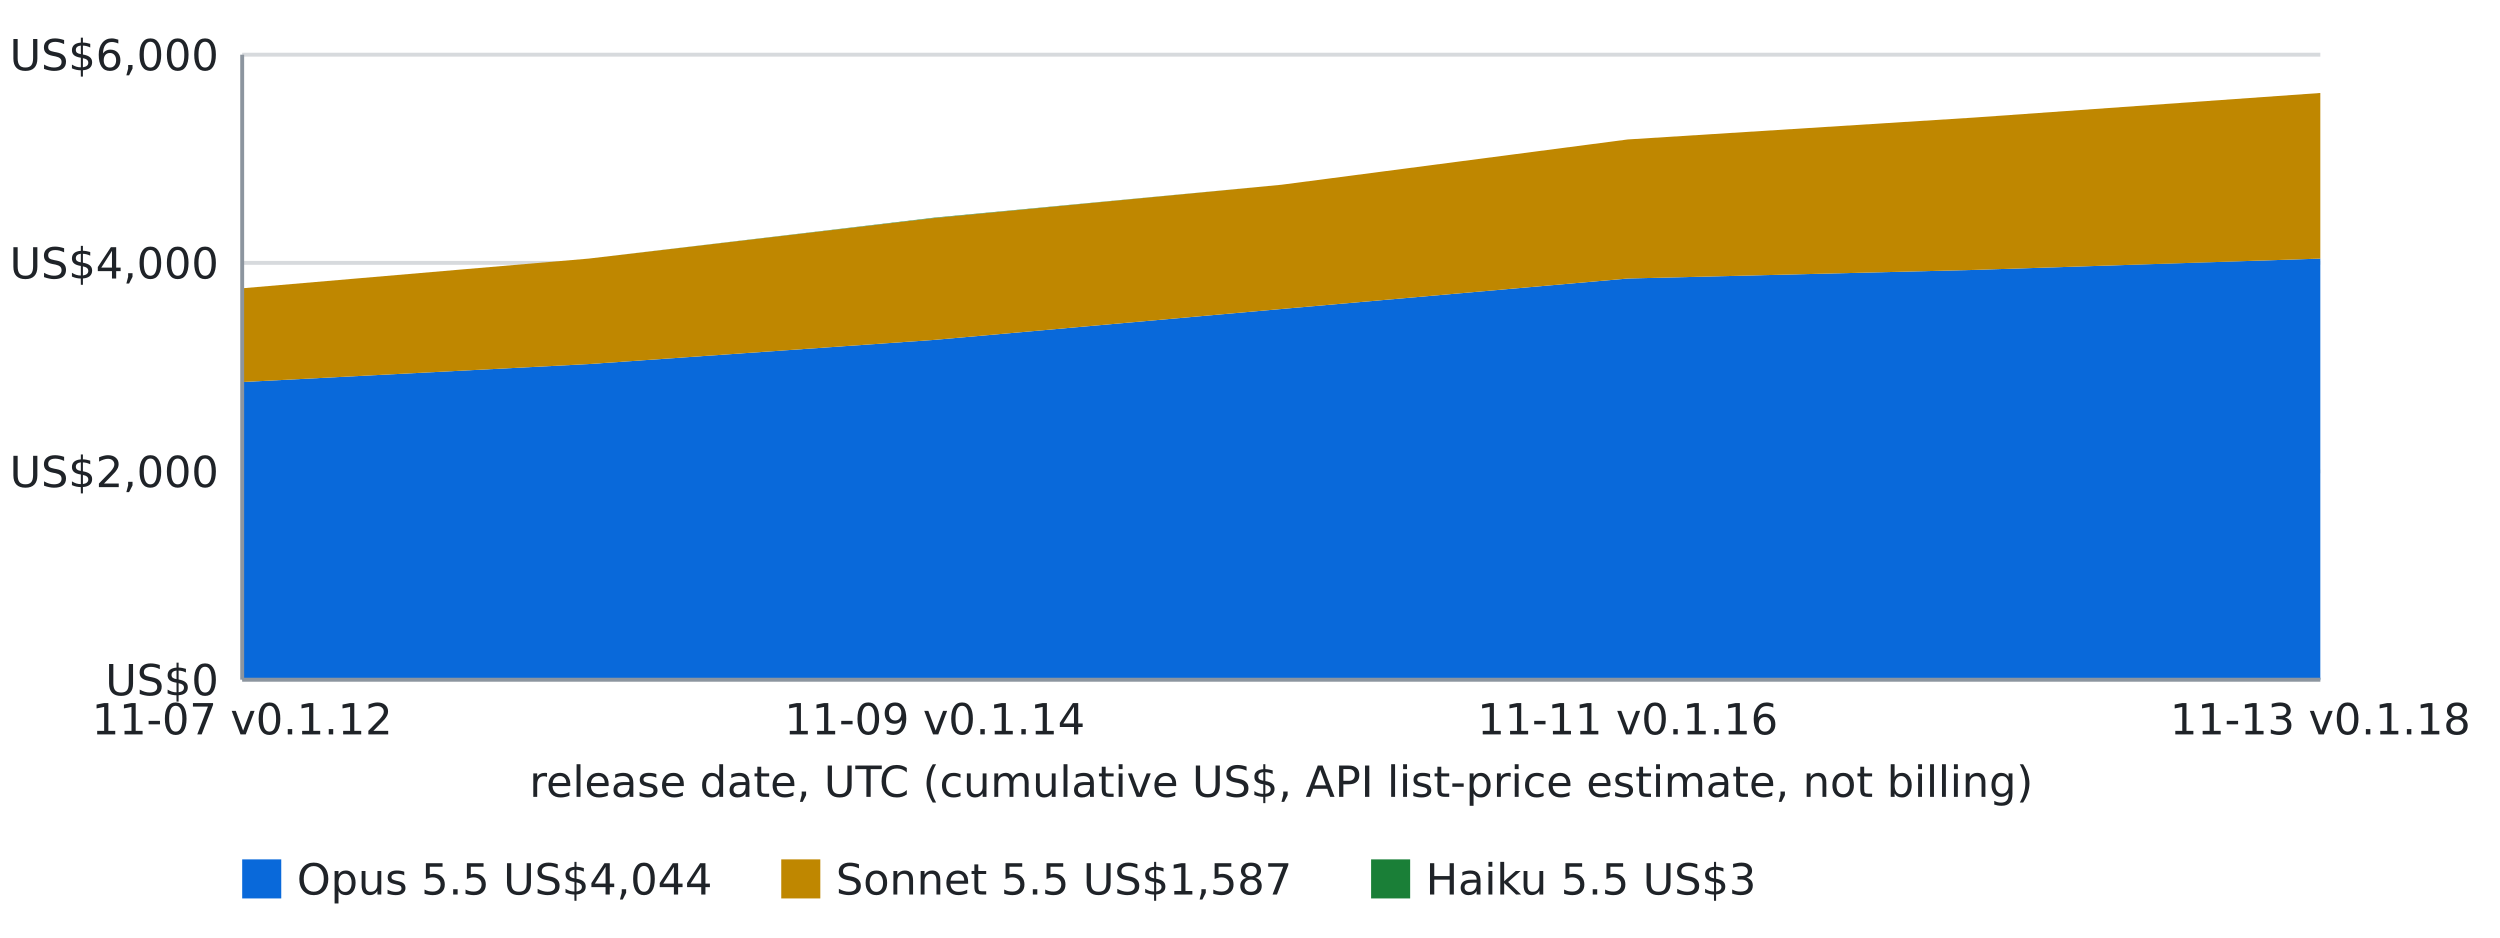
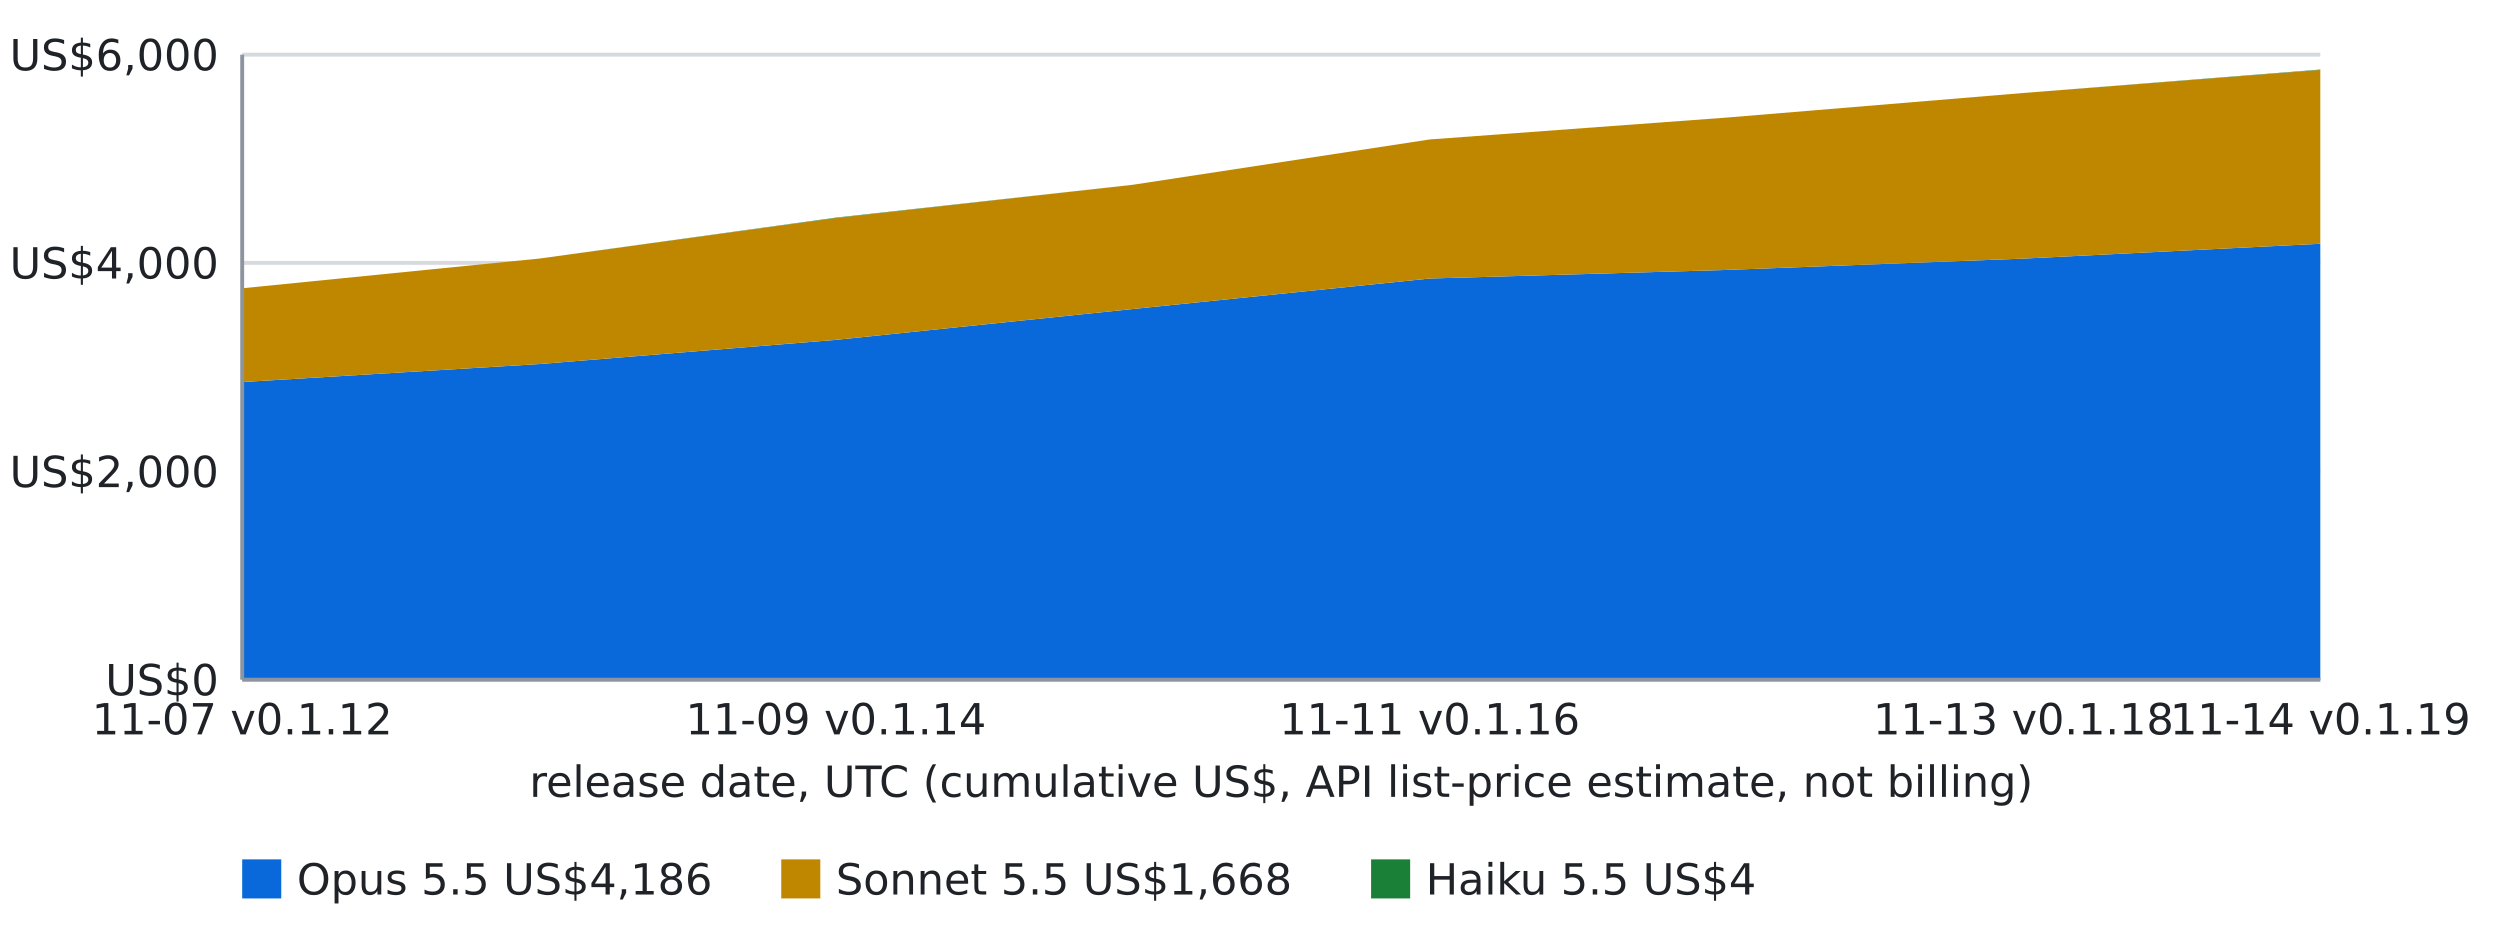
- <svg xmlns="http://www.w3.org/2000/svg" width="640" height="240" viewBox="0 0 640 240" role="img" aria-label="Cumulative build cost, API list-price estimate, not billing: 2026-11-07 v0.1.12 US$3,758; 2026-11-08 v0.1.13 US$4,042; 2026-11-09 v0.1.14 US$4,436; 2026-11-10 v0.1.15 US$4,753; 2026-11-11 v0.1.16 US$5,187; 2026-11-12 v0.1.17 US$5,398; 2026-11-13 v0.1.18 US$5,634">
+ <svg xmlns="http://www.w3.org/2000/svg" width="640" height="240" viewBox="0 0 640 240" role="img" aria-label="Cumulative build cost, API list-price estimate, not billing: 2026-11-07 v0.1.12 US$3,758; 2026-11-08 v0.1.13 US$4,042; 2026-11-09 v0.1.14 US$4,436; 2026-11-10 v0.1.15 US$4,753; 2026-11-11 v0.1.16 US$5,187; 2026-11-12 v0.1.17 US$5,398; 2026-11-13 v0.1.18 US$5,634; 2026-11-14 v0.1.19 US$5,858">
  <style>text{fill:#1f2328;font:11px Verdana,DejaVu Sans,sans-serif;font-variant-numeric:tabular-nums}.ax{stroke:#8c959f;stroke-width:1}.gr{stroke:#8c959f;stroke-opacity:.35;stroke-width:1}@media (prefers-color-scheme:dark){text{fill:#e6edf3}}.s0{fill:#0969da}.s1{fill:#bf8700}.s2{fill:#1a7f37}.s3{fill:#cf222e}.s4{fill:#8250df}.s5{fill:#6e7781}@media (prefers-color-scheme:dark){.s0{fill:#388bfd}.s1{fill:#d29922}.s2{fill:#3fb950}.s3{fill:#f85149}.s4{fill:#a371f7}.s5{fill:#8b949e}}</style>
  <line class="gr" x1="62" y1="174.0" x2="594" y2="174.0" />
  <text x="56" y="178.0" text-anchor="end">US$0</text>
  <line class="gr" x1="62" y1="120.7" x2="594" y2="120.7" />
  <text x="56" y="124.7" text-anchor="end">US$2,000</text>
  <line class="gr" x1="62" y1="67.3" x2="594" y2="67.3" />
  <text x="56" y="71.3" text-anchor="end">US$4,000</text>
  <line class="gr" x1="62" y1="14.0" x2="594" y2="14.0" />
  <text x="56" y="18.0" text-anchor="end">US$6,000</text>
-   <polygon points="62.0,97.8 150.7,93.2 239.3,87.0 328.0,79.1 416.7,71.3 505.3,69.1 594.0,66.2 594.0,174.0 505.3,174.0 416.7,174.0 328.0,174.0 239.3,174.0 150.7,174.0 62.0,174.0" class="s0" />
-   <polygon points="62.0,73.8 150.7,66.2 239.3,55.8 328.0,47.3 416.7,35.7 505.3,30.1 594.0,23.8 594.0,66.2 505.3,69.1 416.7,71.3 328.0,79.1 239.3,87.0 150.7,93.2 62.0,97.8" class="s1" />
-   <polygon points="62.0,73.8 150.7,66.2 239.3,55.7 328.0,47.3 416.7,35.7 505.3,30.1 594.0,23.8 594.0,23.8 505.3,30.1 416.7,35.7 328.0,47.3 239.3,55.8 150.7,66.2 62.0,73.8" class="s2" />
+   <polygon points="62.0,97.8 138.0,93.2 214.0,87.0 290.0,79.1 366.0,71.3 442.0,69.1 518.0,66.2 594.0,62.4 594.0,174.0 518.0,174.0 442.0,174.0 366.0,174.0 290.0,174.0 214.0,174.0 138.0,174.0 62.0,174.0" class="s0" />
+   <polygon points="62.0,73.8 138.0,66.2 214.0,55.8 290.0,47.3 366.0,35.7 442.0,30.1 518.0,23.8 594.0,17.9 594.0,62.4 518.0,66.2 442.0,69.1 366.0,71.3 290.0,79.1 214.0,87.0 138.0,93.2 62.0,97.8" class="s1" />
+   <polygon points="62.0,73.8 138.0,66.2 214.0,55.7 290.0,47.3 366.0,35.7 442.0,30.1 518.0,23.8 594.0,17.8 594.0,17.9 518.0,23.8 442.0,30.1 366.0,35.7 290.0,47.3 214.0,55.8 138.0,66.2 62.0,73.8" class="s2" />
  <line class="ax" x1="62" y1="14" x2="62" y2="174" />
  <line class="ax" x1="62" y1="174" x2="594" y2="174" />
  <text x="62.0" y="188" text-anchor="middle">11-07 v0.1.12</text>
-   <text x="239.3" y="188" text-anchor="middle">11-09 v0.1.14</text>
-   <text x="416.7" y="188" text-anchor="middle">11-11 v0.1.16</text>
-   <text x="594.0" y="188" text-anchor="middle">11-13 v0.1.18</text>
+   <text x="214.0" y="188" text-anchor="middle">11-09 v0.1.14</text>
+   <text x="366.0" y="188" text-anchor="middle">11-11 v0.1.16</text>
+   <text x="518.0" y="188" text-anchor="middle">11-13 v0.1.18</text>
+   <text x="594.0" y="188" text-anchor="middle">11-14 v0.1.19</text>
  <text x="328" y="204" text-anchor="middle">release date, UTC (cumulative US$, API list-price estimate, not billing)</text>
  <rect x="62" y="220" width="10" height="10" class="s0" />
-   <text x="76" y="229">Opus 5.5 US$4,044</text>
+   <text x="76" y="229">Opus 5.5 US$4,186</text>
  <rect x="200" y="220" width="10" height="10" class="s1" />
-   <text x="214" y="229">Sonnet 5.5 US$1,587</text>
+   <text x="214" y="229">Sonnet 5.5 US$1,668</text>
  <rect x="351" y="220" width="10" height="10" class="s2" />
-   <text x="365" y="229">Haiku 5.5 US$3</text>
+   <text x="365" y="229">Haiku 5.5 US$4</text>
</svg>
